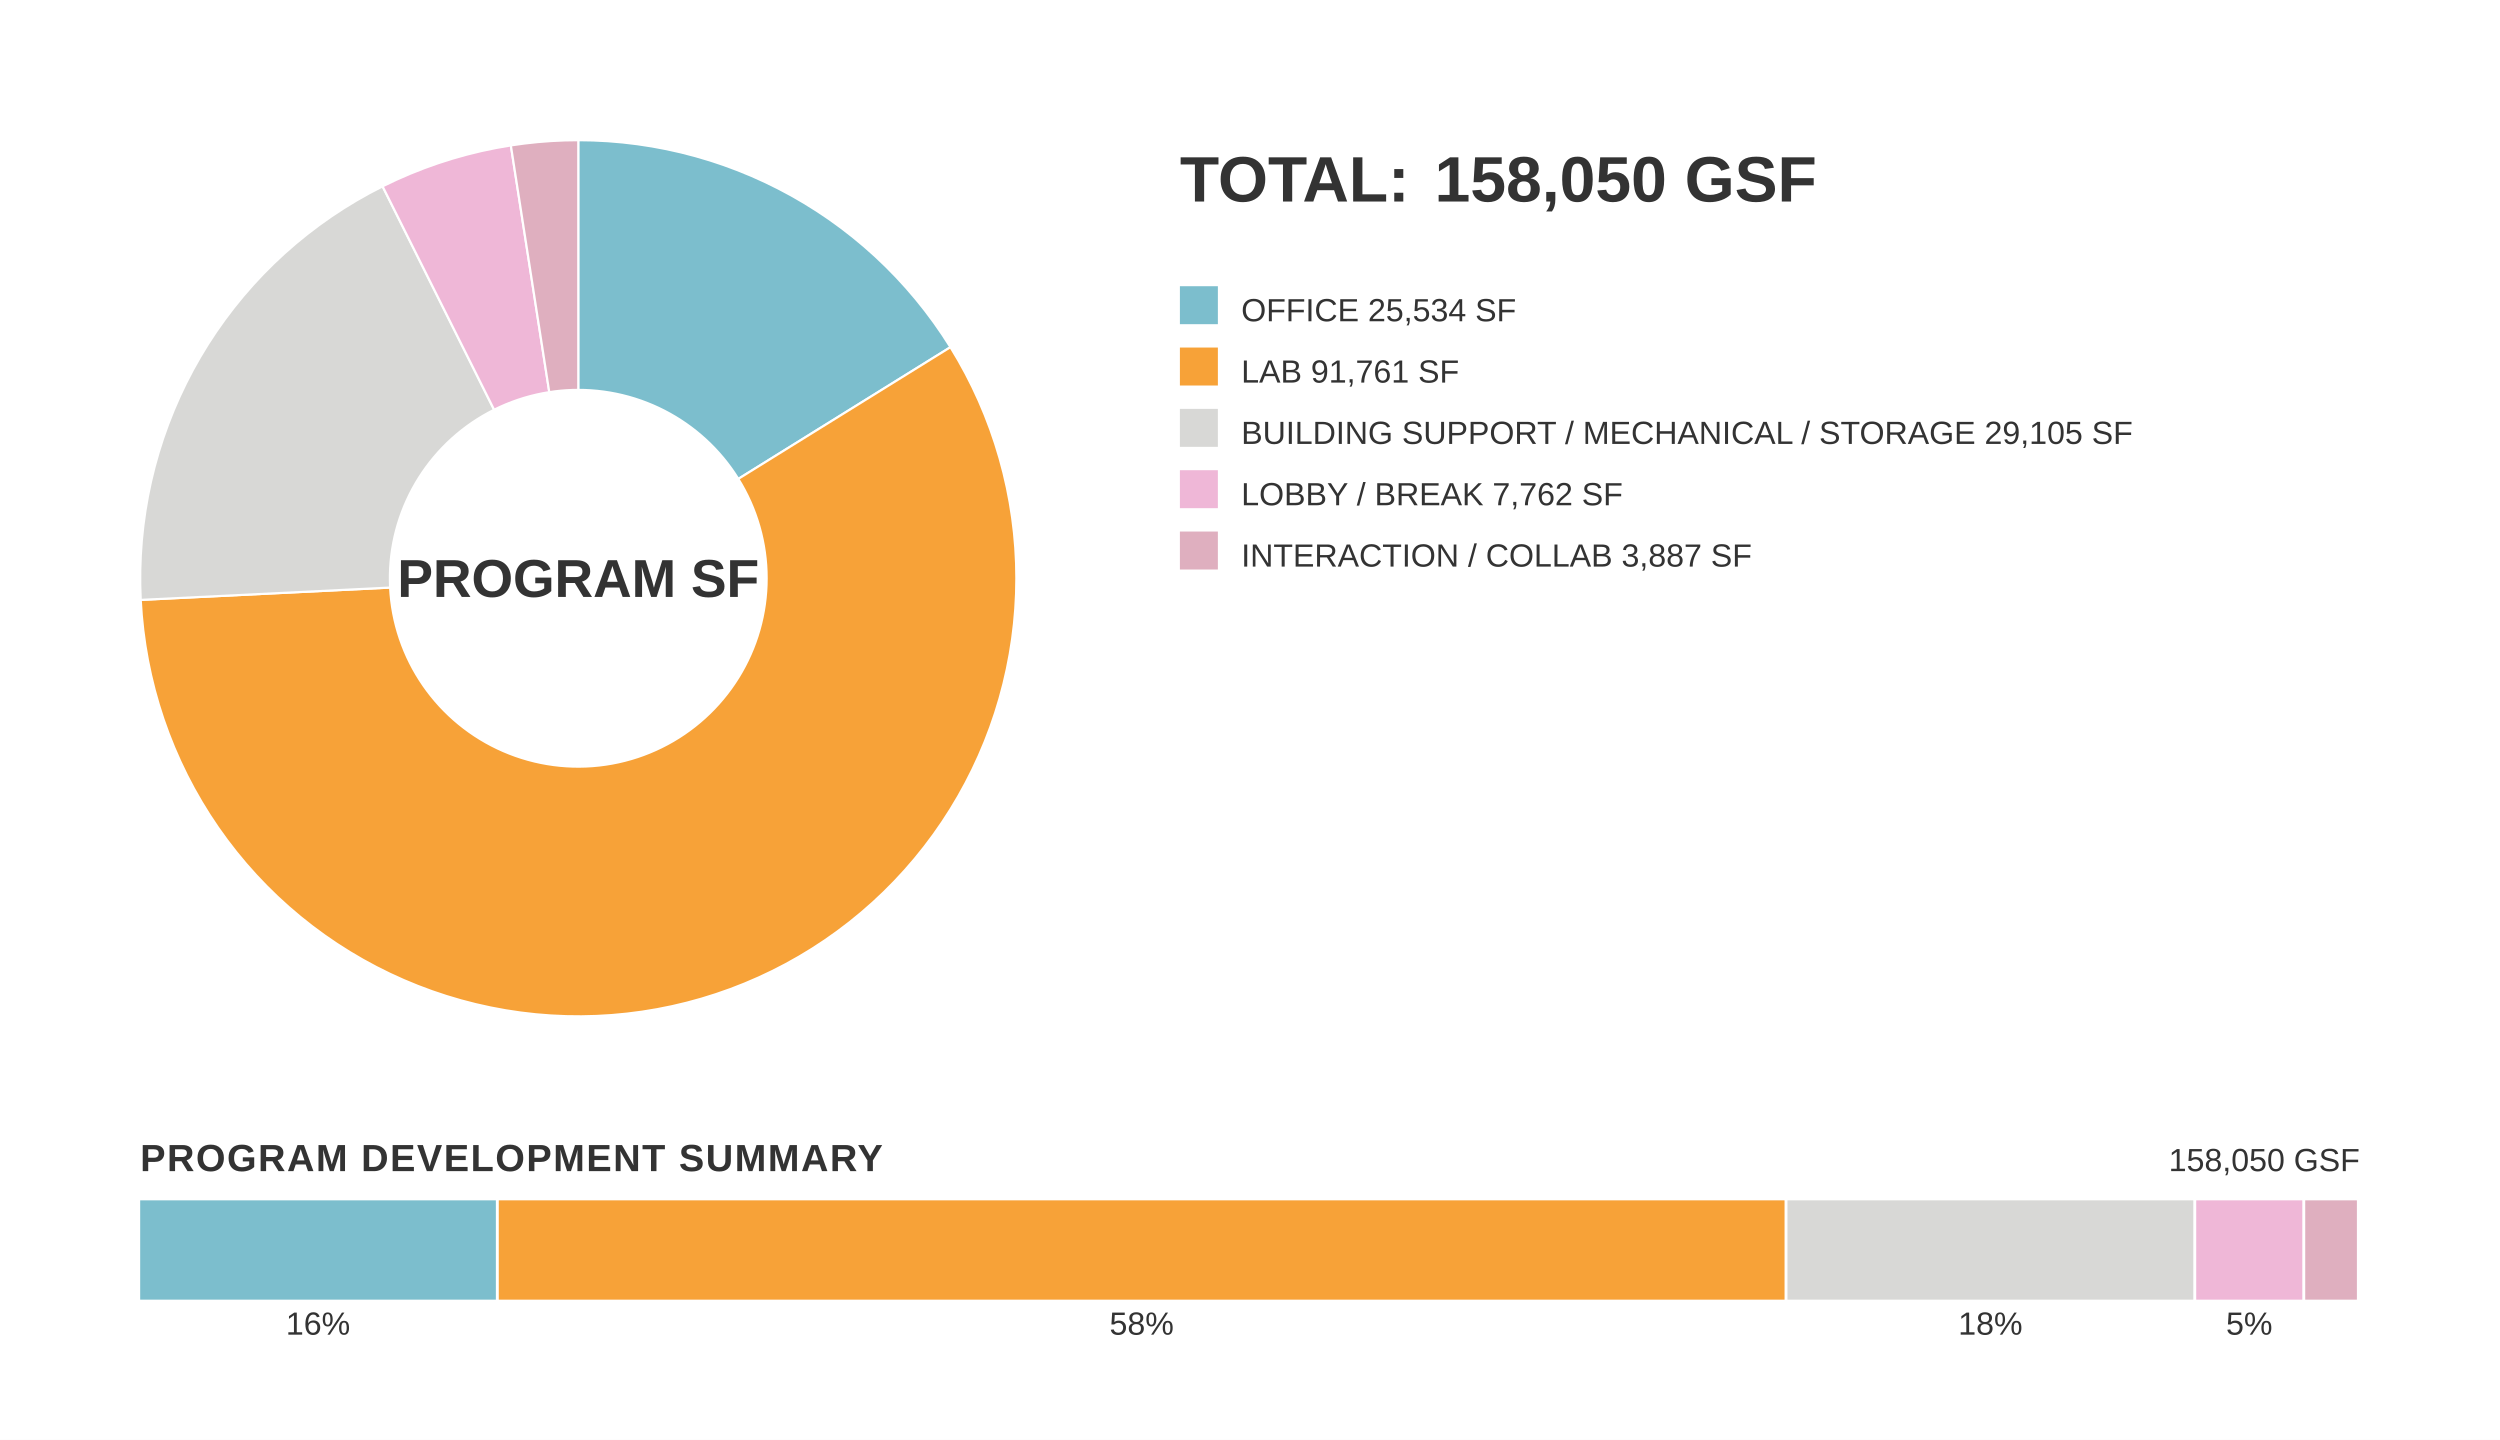
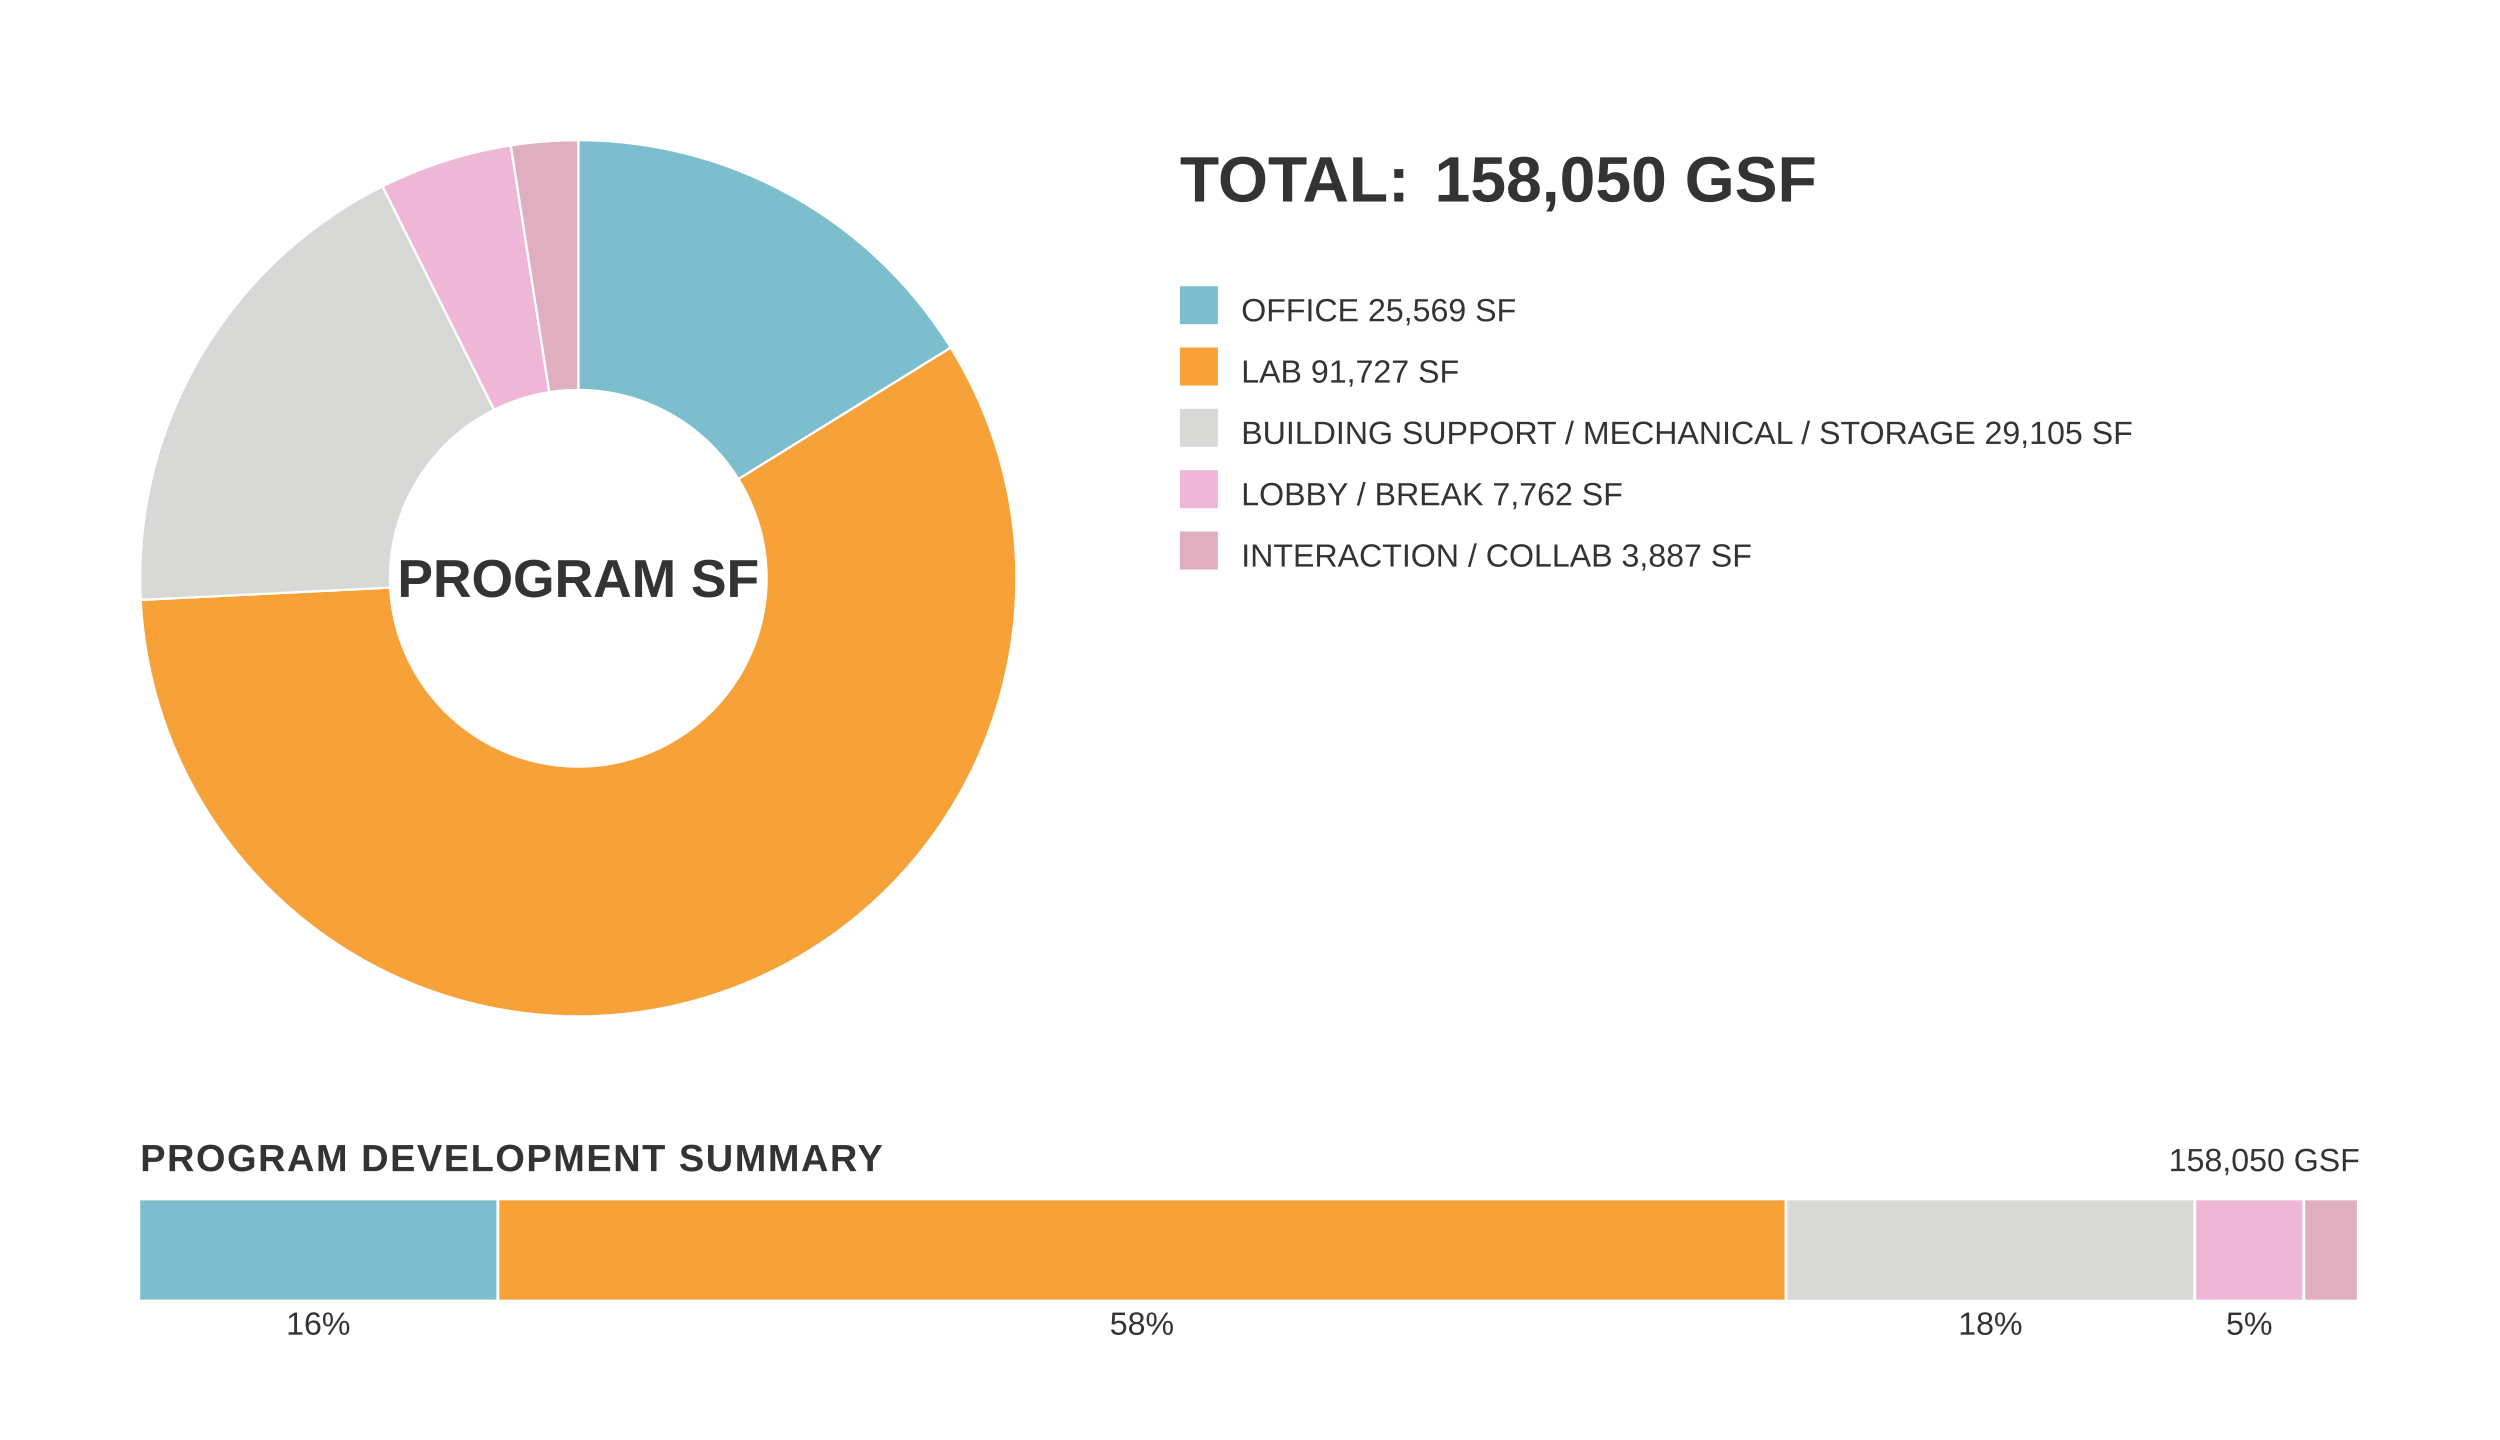
<svg xmlns="http://www.w3.org/2000/svg" width="856" height="493" viewBox="0 0 856 493">
  <rect width="100%" height="100%" fill="#FFFFFF" />
  <g id="PD_PIE">
-     <path id="PIE_OFFICE" fill="#7CBECD" stroke="#FFFFFF" stroke-width="0.75" fill-rule="evenodd" d="M198,48 L203.075,48.086 L208.143,48.343 L213.2,48.772 L218.24,49.372 L223.257,50.142 L228.244,51.081 L233.197,52.188 L238.11,53.462 L242.977,54.902 L247.792,56.505 L252.55,58.271 L257.246,60.196 L261.874,62.279 L266.429,64.518 L270.906,66.909 L275.299,69.451 L279.603,72.139 L283.815,74.972 L287.928,77.946 L291.938,81.057 L295.84,84.302 L299.63,87.677 L303.305,91.178 L306.858,94.802 L310.287,98.543 L313.587,102.399 L316.755,106.364 L319.788,110.434 L322.68,114.604 L325.43,118.87 L252.795,163.974 L251.612,162.14 L250.369,160.347 L249.065,158.597 L247.703,156.892 L246.283,155.234 L244.809,153.625 L243.281,152.067 L241.701,150.561 L240.071,149.11 L238.393,147.714 L236.669,146.377 L234.9,145.098 L233.089,143.88 L231.239,142.724 L229.349,141.631 L227.425,140.603 L225.466,139.64 L223.476,138.744 L221.457,137.916 L219.411,137.157 L217.34,136.468 L215.247,135.849 L213.135,135.301 L211.005,134.825 L208.86,134.421 L206.703,134.09 L204.536,133.832 L202.362,133.648 L200.182,133.537 L198,133.5 Z" />
-     <path id="PIE_LAB" fill="#F7A238" stroke="#FFFFFF" stroke-width="0.75" fill-rule="evenodd" d="M325.43,118.87 L328.102,123.344 L330.617,127.908 L332.971,132.557 L335.163,137.285 L337.189,142.086 L339.047,146.954 L340.735,151.884 L342.251,156.87 L343.593,161.905 L344.758,166.984 L345.747,172.101 L346.558,177.248 L347.189,182.421 L347.64,187.613 L347.91,192.817 L348,198.027 L347.909,203.237 L347.636,208.441 L347.183,213.632 L346.55,218.805 L345.738,223.952 L344.747,229.068 L343.58,234.147 L342.236,239.182 L340.719,244.167 L339.029,249.096 L337.169,253.964 L335.141,258.764 L332.948,263.491 L330.591,268.139 L328.075,272.703 L325.402,277.176 L322.575,281.553 L319.597,285.83 L316.473,290.001 L313.206,294.06 L309.8,298.004 L306.259,301.827 L302.587,305.525 L298.789,309.093 L294.869,312.527 L290.833,315.822 L286.684,318.976 L282.429,321.983 L278.071,324.841 L273.617,327.546 L269.071,330.094 L264.44,332.483 L259.729,334.71 L254.943,336.771 L250.088,338.666 L245.171,340.39 L240.197,341.943 L235.171,343.321 L230.101,344.525 L224.992,345.551 L219.851,346.4 L214.683,347.069 L209.495,347.559 L204.293,347.868 L199.083,347.996 L193.873,347.943 L188.667,347.709 L183.472,347.295 L178.295,346.7 L173.142,345.926 L168.019,344.973 L162.932,343.843 L157.887,342.537 L152.891,341.056 L147.949,339.403 L143.067,337.579 L138.252,335.587 L133.509,333.429 L128.844,331.107 L124.262,328.624 L119.77,325.984 L115.371,323.19 L111.073,320.244 L106.879,317.151 L102.795,313.914 L98.826,310.537 L94.977,307.024 L91.252,303.38 L87.656,299.608 L84.194,295.714 L80.868,291.702 L77.684,287.577 L74.645,283.344 L71.755,279.008 L69.018,274.574 L66.436,270.047 L64.012,265.434 L61.751,260.739 L59.654,255.969 L57.724,251.128 L55.963,246.224 L54.374,241.261 L52.958,236.246 L51.717,231.185 L50.652,226.084 L49.766,220.948 L49.058,215.786 L48.53,210.601 L48.183,205.402 L133.579,201.183 L133.728,203.419 L133.955,205.648 L134.259,207.868 L134.641,210.076 L135.098,212.269 L135.632,214.446 L136.241,216.602 L136.924,218.736 L137.681,220.845 L138.511,222.927 L139.413,224.978 L140.385,226.997 L141.427,228.98 L142.538,230.927 L143.715,232.833 L144.957,234.698 L146.264,236.518 L147.633,238.292 L149.063,240.017 L150.552,241.692 L152.099,243.313 L153.7,244.88 L155.355,246.391 L157.062,247.843 L158.818,249.235 L160.621,250.565 L162.47,251.832 L164.361,253.033 L166.293,254.169 L168.263,255.236 L170.269,256.234 L172.308,257.162 L174.379,258.019 L176.478,258.803 L178.603,259.514 L180.751,260.151 L182.921,260.713 L185.108,261.198 L187.311,261.608 L189.527,261.941 L191.753,262.197 L193.987,262.375 L196.225,262.476 L198.466,262.498 L200.706,262.443 L202.943,262.31 L205.174,262.1 L207.396,261.812 L209.607,261.447 L211.803,261.006 L213.984,260.488 L216.145,259.895 L218.284,259.228 L220.398,258.486 L222.486,257.672 L224.543,256.785 L226.569,255.828 L228.561,254.8 L230.515,253.705 L232.431,252.542 L234.304,251.313 L236.134,250.02 L237.918,248.664 L239.654,247.246 L241.339,245.77 L242.972,244.236 L244.551,242.646 L246.074,241.002 L247.539,239.306 L248.943,237.56 L250.287,235.767 L251.567,233.928 L252.783,232.046 L253.932,230.122 L255.014,228.16 L256.027,226.161 L256.971,224.129 L257.843,222.065 L258.642,219.971 L259.369,217.852 L260.022,215.708 L260.599,213.543 L261.101,211.359 L261.527,209.159 L261.877,206.946 L262.149,204.722 L262.344,202.49 L262.461,200.252 L262.5,198.012 L262.461,195.771 L262.345,193.533 L262.151,191.301 L261.88,189.077 L261.531,186.863 L261.106,184.663 L260.605,182.479 L260.028,180.314 L259.376,178.17 L258.65,176.05 L257.851,173.957 L256.98,171.892 L256.038,169.859 L255.025,167.861 L253.944,165.898 L252.795,163.974 Z" />
+     <path id="PIE_OFFICE" fill="#7CBECD" stroke="#FFFFFF" stroke-width="0.75" fill-rule="evenodd" d="M198,48 L203.081,48.086 L208.157,48.344 L213.221,48.774 L218.268,49.376 L223.291,50.147 L228.285,51.089 L233.244,52.199 L238.163,53.477 L243.036,54.921 L247.857,56.528 L252.621,58.299 L257.323,60.229 L261.956,62.318 L266.515,64.562 L270.997,66.96 L275.394,69.508 L279.702,72.204 L283.917,75.044 L288.033,78.025 L292.046,81.144 L295.95,84.397 L299.743,87.78 L303.418,91.29 L306.972,94.922 L310.402,98.673 L313.702,102.538 L316.87,106.512 L319.901,110.592 L322.792,114.771 L325.54,119.047 L252.842,164.05 L251.66,162.212 L250.417,160.414 L249.114,158.66 L247.752,156.951 L246.333,155.289 L244.858,153.677 L243.33,152.115 L241.749,150.605 L240.119,149.151 L238.44,147.752 L236.714,146.411 L234.944,145.129 L233.132,143.908 L231.279,142.748 L229.389,141.653 L227.462,140.622 L225.501,139.657 L223.509,138.759 L221.487,137.928 L219.439,137.167 L217.366,136.476 L215.27,135.855 L213.155,135.306 L211.023,134.828 L208.875,134.423 L206.715,134.091 L204.545,133.833 L202.368,133.648 L200.185,133.537 L198,133.5 Z" />
+     <path id="PIE_LAB" fill="#F7A238" stroke="#FFFFFF" stroke-width="0.75" fill-rule="evenodd" d="M325.54,119.047 L328.204,123.523 L330.712,128.088 L333.059,132.739 L335.244,137.468 L337.263,142.269 L339.114,147.138 L340.795,152.069 L342.303,157.055 L343.638,162.09 L344.797,167.168 L345.779,172.284 L346.583,177.431 L347.208,182.602 L347.652,187.792 L347.916,192.995 L348,198.203 L347.902,203.411 L347.624,208.613 L347.165,213.802 L346.527,218.971 L345.709,224.116 L344.713,229.229 L343.54,234.304 L342.192,239.336 L340.67,244.318 L338.976,249.243 L337.111,254.107 L335.079,258.904 L332.882,263.627 L330.522,268.27 L328.002,272.83 L325.325,277.298 L322.495,281.672 L319.515,285.944 L316.388,290.11 L313.119,294.165 L309.71,298.104 L306.167,301.923 L302.493,305.616 L298.694,309.179 L294.773,312.608 L290.735,315.899 L286.585,319.048 L282.329,322.051 L277.971,324.904 L273.516,327.605 L268.97,330.148 L264.339,332.533 L259.628,334.755 L254.842,336.813 L249.988,338.703 L245.071,340.423 L240.098,341.971 L235.073,343.346 L230.004,344.546 L224.897,345.569 L219.757,346.414 L214.59,347.08 L209.404,347.566 L204.204,347.872 L198.996,347.997 L193.788,347.941 L188.584,347.704 L183.392,347.287 L178.217,346.69 L173.066,345.913 L167.945,344.958 L162.861,343.826 L157.818,342.518 L152.825,341.036 L147.885,339.381 L143.007,337.555 L138.194,335.562 L133.454,333.402 L128.791,331.08 L124.212,328.596 L119.722,325.955 L115.327,323.16 L111.031,320.214 L106.84,317.121 L102.758,313.884 L98.792,310.507 L94.945,306.994 L91.223,303.35 L87.63,299.579 L84.169,295.686 L80.846,291.675 L77.664,287.55 L74.627,283.318 L71.739,278.983 L69.003,274.55 L66.423,270.025 L64.002,265.413 L61.742,260.719 L59.646,255.95 L57.718,251.112 L55.958,246.209 L54.37,241.248 L52.955,236.234 L51.715,231.175 L50.651,226.076 L49.765,220.943 L49.058,215.782 L48.53,210.599 L48.183,205.402 L133.579,201.183 L133.728,203.418 L133.955,205.646 L134.259,207.865 L134.64,210.073 L135.097,212.265 L135.631,214.441 L136.239,216.596 L136.922,218.73 L137.679,220.838 L138.508,222.919 L139.409,224.969 L140.381,226.987 L141.422,228.971 L142.531,230.916 L143.708,232.823 L144.95,234.687 L146.256,236.507 L147.624,238.28 L149.053,240.005 L150.541,241.679 L152.086,243.301 L153.687,244.868 L155.341,246.378 L157.046,247.83 L158.801,249.222 L160.603,250.552 L162.45,251.819 L164.341,253.021 L166.271,254.156 L168.24,255.224 L170.245,256.223 L172.284,257.152 L174.353,258.009 L176.451,258.794 L178.575,259.505 L180.722,260.143 L182.89,260.705 L185.076,261.192 L187.278,261.603 L189.493,261.937 L191.718,262.193 L193.951,262.373 L196.189,262.475 L198.428,262.499 L200.668,262.445 L202.904,262.313 L205.134,262.104 L207.355,261.818 L209.566,261.455 L211.762,261.015 L213.942,260.499 L216.102,259.908 L218.241,259.242 L220.355,258.502 L222.442,257.689 L224.5,256.805 L226.526,255.849 L228.517,254.824 L230.472,253.73 L232.387,252.569 L234.261,251.342 L236.092,250.051 L237.876,248.697 L239.612,247.282 L241.298,245.807 L242.932,244.275 L244.512,242.687 L246.035,241.045 L247.501,239.351 L248.907,237.607 L250.251,235.816 L251.533,233.979 L252.75,232.098 L253.901,230.177 L254.984,228.216 L255.999,226.219 L256.944,224.189 L257.818,222.126 L258.62,220.035 L259.348,217.917 L260.003,215.774 L260.582,213.611 L261.087,211.428 L261.515,209.23 L261.867,207.018 L262.141,204.795 L262.338,202.564 L262.458,200.327 L262.5,198.087 L262.464,195.848 L262.35,193.611 L262.159,191.379 L261.891,189.155 L261.545,186.942 L261.123,184.742 L260.624,182.559 L260.05,180.394 L259.402,178.25 L258.679,176.13 L257.883,174.036 L257.015,171.971 L256.075,169.938 L255.066,167.938 L253.988,165.975 L252.842,164.05 Z" />
    <path id="PIE_BUILDING_SUPPORT" fill="#D8D8D6" stroke="#FFFFFF" stroke-width="0.75" fill-rule="evenodd" d="M48.183,205.402 L48.018,200.3 L48.026,195.196 L48.208,190.095 L48.564,185.003 L49.093,179.926 L49.794,174.869 L50.667,169.84 L51.71,164.844 L52.923,159.885 L54.304,154.971 L55.851,150.107 L57.563,145.298 L59.438,140.55 L61.473,135.869 L63.666,131.26 L66.014,126.728 L68.516,122.278 L71.167,117.916 L73.965,113.647 L76.907,109.476 L79.989,105.407 L83.208,101.445 L86.56,97.595 L90.041,93.862 L93.646,90.249 L97.373,86.761 L101.216,83.401 L105.171,80.174 L109.234,77.084 L113.4,74.134 L117.663,71.327 L122.02,68.667 L126.464,66.157 L130.992,63.799 L169.186,140.294 L167.24,141.307 L165.328,142.387 L163.455,143.531 L161.622,144.738 L159.831,146.006 L158.084,147.335 L156.383,148.722 L154.73,150.167 L153.128,151.667 L151.577,153.221 L150.081,154.826 L148.64,156.481 L147.255,158.185 L145.93,159.935 L144.665,161.728 L143.462,163.564 L142.322,165.44 L141.246,167.353 L140.236,169.302 L139.293,171.284 L138.418,173.297 L137.612,175.338 L136.876,177.406 L136.211,179.498 L135.617,181.611 L135.095,183.743 L134.647,185.891 L134.271,188.054 L133.97,190.228 L133.743,192.411 L133.59,194.601 L133.511,196.794 L133.508,198.989 L133.579,201.183 Z" />
    <path id="PIE_LOBBY" fill="#EFB7D7" stroke="#FFFFFF" stroke-width="0.75" fill-rule="evenodd" d="M130.992,63.799 L135.631,61.581 L140.344,59.523 L145.125,57.628 L149.968,55.898 L154.868,54.335 L159.818,52.941 L164.813,51.717 L169.847,50.666 L174.914,49.787 L188.073,134.268 L185.894,134.646 L183.73,135.098 L181.582,135.625 L179.453,136.224 L177.346,136.896 L175.264,137.64 L173.208,138.455 L171.181,139.34 L169.186,140.294 Z" />
    <path id="PIE_INTERACTION" fill="#DFAFBF" stroke="#FFFFFF" stroke-width="0.75" fill-rule="evenodd" d="M174.914,49.787 L179.505,49.145 L184.113,48.644 L188.735,48.286 L193.365,48.072 L198,48 L198,133.5 L196.007,133.531 L194.016,133.623 L192.029,133.777 L190.047,133.992 L188.073,134.268 Z" />
-     <path id="BAR_OFFICE" fill="#7CBECD" stroke="none" stroke-width="0" fill-rule="evenodd" d="M48,411 L169.784,411 L169.784,445 L48,445 Z" />
-     <path id="BAR_LAB" fill="#F7A238" stroke="none" stroke-width="0" fill-rule="evenodd" d="M170.784,411 L611.029,411 L611.029,445 L170.784,445 Z" />
+     <path id="BAR_OFFICE" fill="#7CBECD" stroke="none" stroke-width="0" fill-rule="evenodd" d="M48,411 L169.952,411 L169.952,445 L48,445 Z" />
+     <path id="BAR_LAB" fill="#F7A238" stroke="none" stroke-width="0" fill-rule="evenodd" d="M170.952,411 L611.029,411 L611.029,445 L170.952,445 Z" />
    <path id="BAR_BUILDING_SUPPORT" fill="#D8D8D6" stroke="none" stroke-width="0" fill-rule="evenodd" d="M612.029,411 L750.985,411 L750.985,445 L612.029,445 Z" />
    <path id="BAR_LOBBY" fill="#EFB7D7" stroke="none" stroke-width="0" fill-rule="evenodd" d="M751.985,411 L788.309,411 L788.309,445 L751.985,445 Z" />
    <path id="BAR_INTERACTION" fill="#DFAFBF" stroke="none" stroke-width="0" fill-rule="evenodd" d="M789.309,411 L807,411 L807,445 L789.309,445 Z" />
  </g>
  <g id="PD_PIE_LEGEND">
    <text id="PIE_TOTAL_LBL" x="404" y="69" font-family="Futura PT, Futura, Arial, sans-serif" font-weight="bold" font-size="22" text-anchor="start" fill="#333333">
      <tspan x="404" dy="0">TOTAL:</tspan>
    </text>
    <text id="PIE_TOTAL" x="491.2" y="69" font-family="Futura PT, Futura, Arial, sans-serif" font-weight="bold" font-size="22" text-anchor="start" fill="#333333">
      <tspan x="491.2" dy="0">158,050 GSF</tspan>
    </text>
    <path id="PIE_LEG_OFFICE" fill="#7CBECD" stroke="none" stroke-width="0" fill-rule="evenodd" d="M404,98 L417,98 L417,111 L404,111 Z" />
    <text id="PIE_LEG_OFFICE_TXT" x="425" y="110" font-family="Futura PT, Futura, Arial, sans-serif" font-weight="normal" font-size="11" text-anchor="start" fill="#333333">
-       <tspan x="425" dy="0">OFFICE  25,534 SF</tspan>
+       <tspan x="425" dy="0">OFFICE  25,569 SF</tspan>
    </text>
    <path id="PIE_LEG_LAB" fill="#F7A238" stroke="none" stroke-width="0" fill-rule="evenodd" d="M404,119 L417,119 L417,132 L404,132 Z" />
    <text id="PIE_LEG_LAB_TXT" x="425" y="131" font-family="Futura PT, Futura, Arial, sans-serif" font-weight="normal" font-size="11" text-anchor="start" fill="#333333">
-       <tspan x="425" dy="0">LAB  91,761 SF</tspan>
+       <tspan x="425" dy="0">LAB  91,727 SF</tspan>
    </text>
    <path id="PIE_LEG_BUILDING_SUPPORT" fill="#D8D8D6" stroke="none" stroke-width="0" fill-rule="evenodd" d="M404,140 L417,140 L417,153 L404,153 Z" />
    <text id="PIE_LEG_BUILDING_SUPPORT_TXT" x="425" y="152" font-family="Futura PT, Futura, Arial, sans-serif" font-weight="normal" font-size="11" text-anchor="start" fill="#333333">
      <tspan x="425" dy="0">BUILDING SUPPORT / MECHANICAL / STORAGE  29,105 SF</tspan>
    </text>
    <path id="PIE_LEG_LOBBY" fill="#EFB7D7" stroke="none" stroke-width="0" fill-rule="evenodd" d="M404,161 L417,161 L417,174 L404,174 Z" />
    <text id="PIE_LEG_LOBBY_TXT" x="425" y="173" font-family="Futura PT, Futura, Arial, sans-serif" font-weight="normal" font-size="11" text-anchor="start" fill="#333333">
      <tspan x="425" dy="0">LOBBY / BREAK  7,762 SF</tspan>
    </text>
    <path id="PIE_LEG_INTERACTION" fill="#DFAFBF" stroke="none" stroke-width="0" fill-rule="evenodd" d="M404,182 L417,182 L417,195 L404,195 Z" />
    <text id="PIE_LEG_INTERACTION_TXT" x="425" y="194" font-family="Futura PT, Futura, Arial, sans-serif" font-weight="normal" font-size="11" text-anchor="start" fill="#333333">
      <tspan x="425" dy="0">INTERACTION / COLLAB  3,887 SF</tspan>
    </text>
  </g>
  <g id="PD_PIE_TEXT">
    <text id="PIE_CENTER" x="198" y="204.396" font-family="Futura PT, Futura, Arial, sans-serif" font-weight="bold" font-size="18.275" text-anchor="middle" fill="#333333">
      <tspan x="198" dy="0">PROGRAM SF</tspan>
    </text>
    <text id="BAR_TITLE" x="48" y="401" font-family="Futura PT, Futura, Arial, sans-serif" font-weight="bold" font-size="13" text-anchor="start" fill="#333333" letter-spacing="0.52">
      <tspan x="48" dy="0">PROGRAM DEVELOPMENT SUMMARY</tspan>
    </text>
-     <text id="BAR_OFFICE_TXT" x="108.892" y="457" font-family="Futura PT, Futura, Arial, sans-serif" font-weight="normal" font-size="11" text-anchor="middle" fill="#333333">
-       <tspan x="108.892" dy="0">16%</tspan>
+     <text id="BAR_OFFICE_TXT" x="108.976" y="457" font-family="Futura PT, Futura, Arial, sans-serif" font-weight="normal" font-size="11" text-anchor="middle" fill="#333333">
+       <tspan x="108.976" dy="0">16%</tspan>
    </text>
-     <text id="BAR_LAB_TXT" x="390.907" y="457" font-family="Futura PT, Futura, Arial, sans-serif" font-weight="normal" font-size="11" text-anchor="middle" fill="#333333">
-       <tspan x="390.907" dy="0">58%</tspan>
+     <text id="BAR_LAB_TXT" x="390.99" y="457" font-family="Futura PT, Futura, Arial, sans-serif" font-weight="normal" font-size="11" text-anchor="middle" fill="#333333">
+       <tspan x="390.99" dy="0">58%</tspan>
    </text>
    <text id="BAR_BUILDING_SUPPORT_TXT" x="681.507" y="457" font-family="Futura PT, Futura, Arial, sans-serif" font-weight="normal" font-size="11" text-anchor="middle" fill="#333333">
      <tspan x="681.507" dy="0">18%</tspan>
    </text>
    <text id="BAR_LOBBY_TXT" x="770.147" y="457" font-family="Futura PT, Futura, Arial, sans-serif" font-weight="normal" font-size="11" text-anchor="middle" fill="#333333">
      <tspan x="770.147" dy="0">5%</tspan>
    </text>
    <text id="BAR_TOTAL" x="808" y="401" font-family="Futura PT, Futura, Arial, sans-serif" font-weight="normal" font-size="11" text-anchor="end" fill="#333333">
      <tspan x="808" dy="0">158,050 GSF</tspan>
    </text>
  </g>
</svg>
